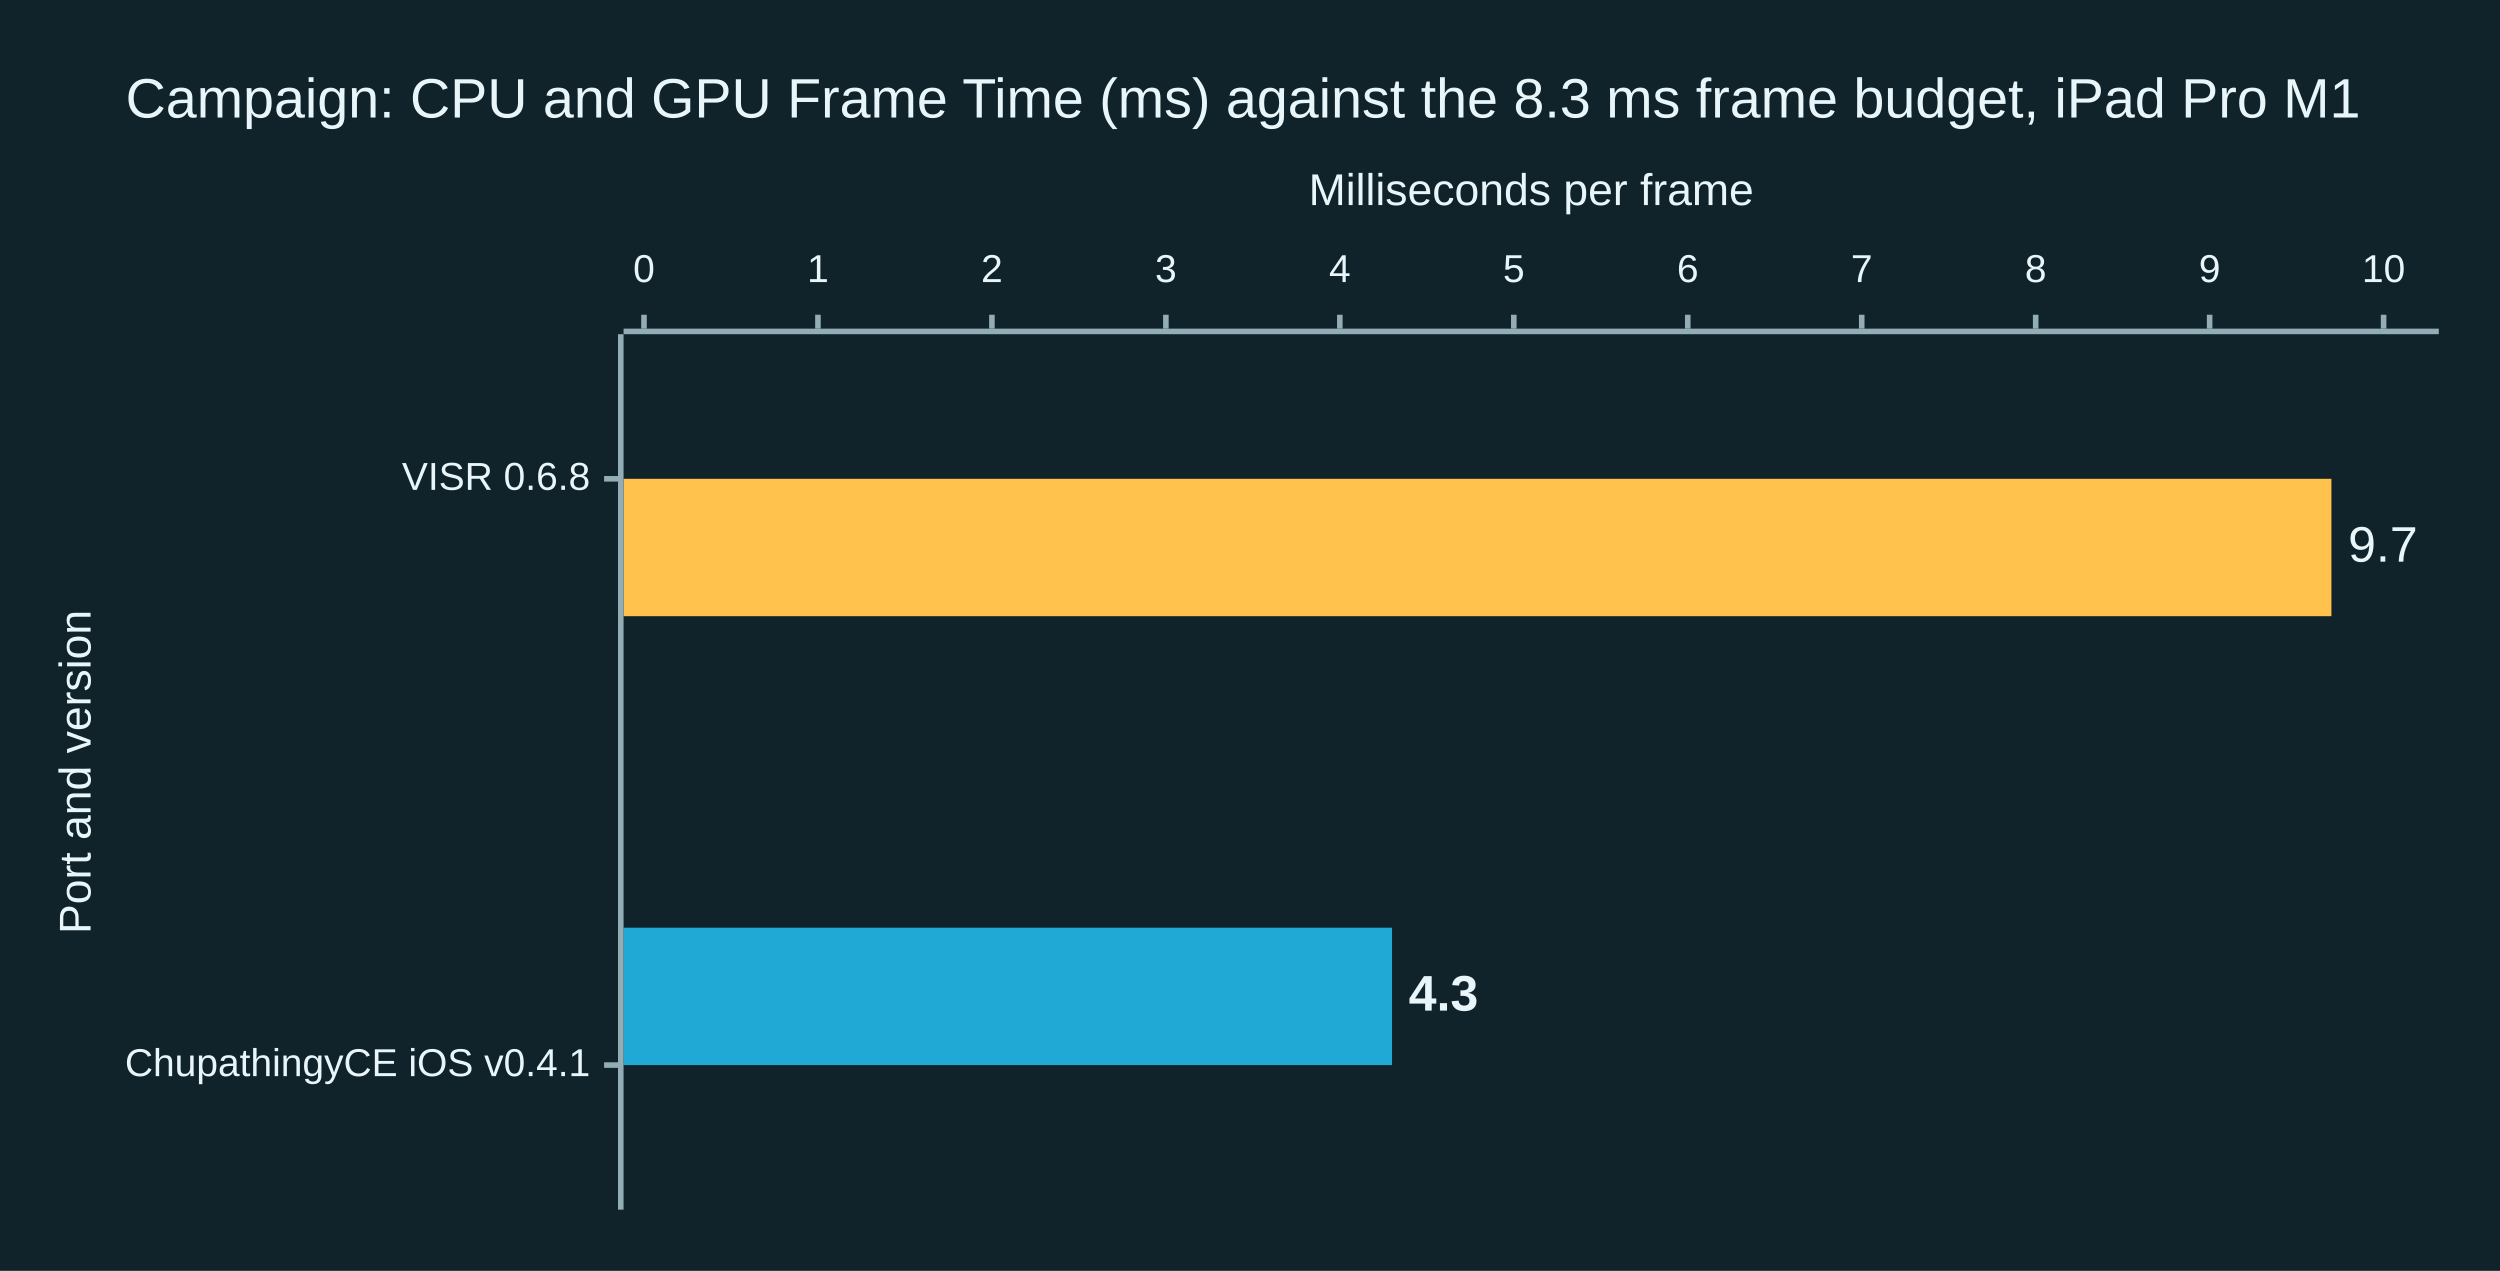
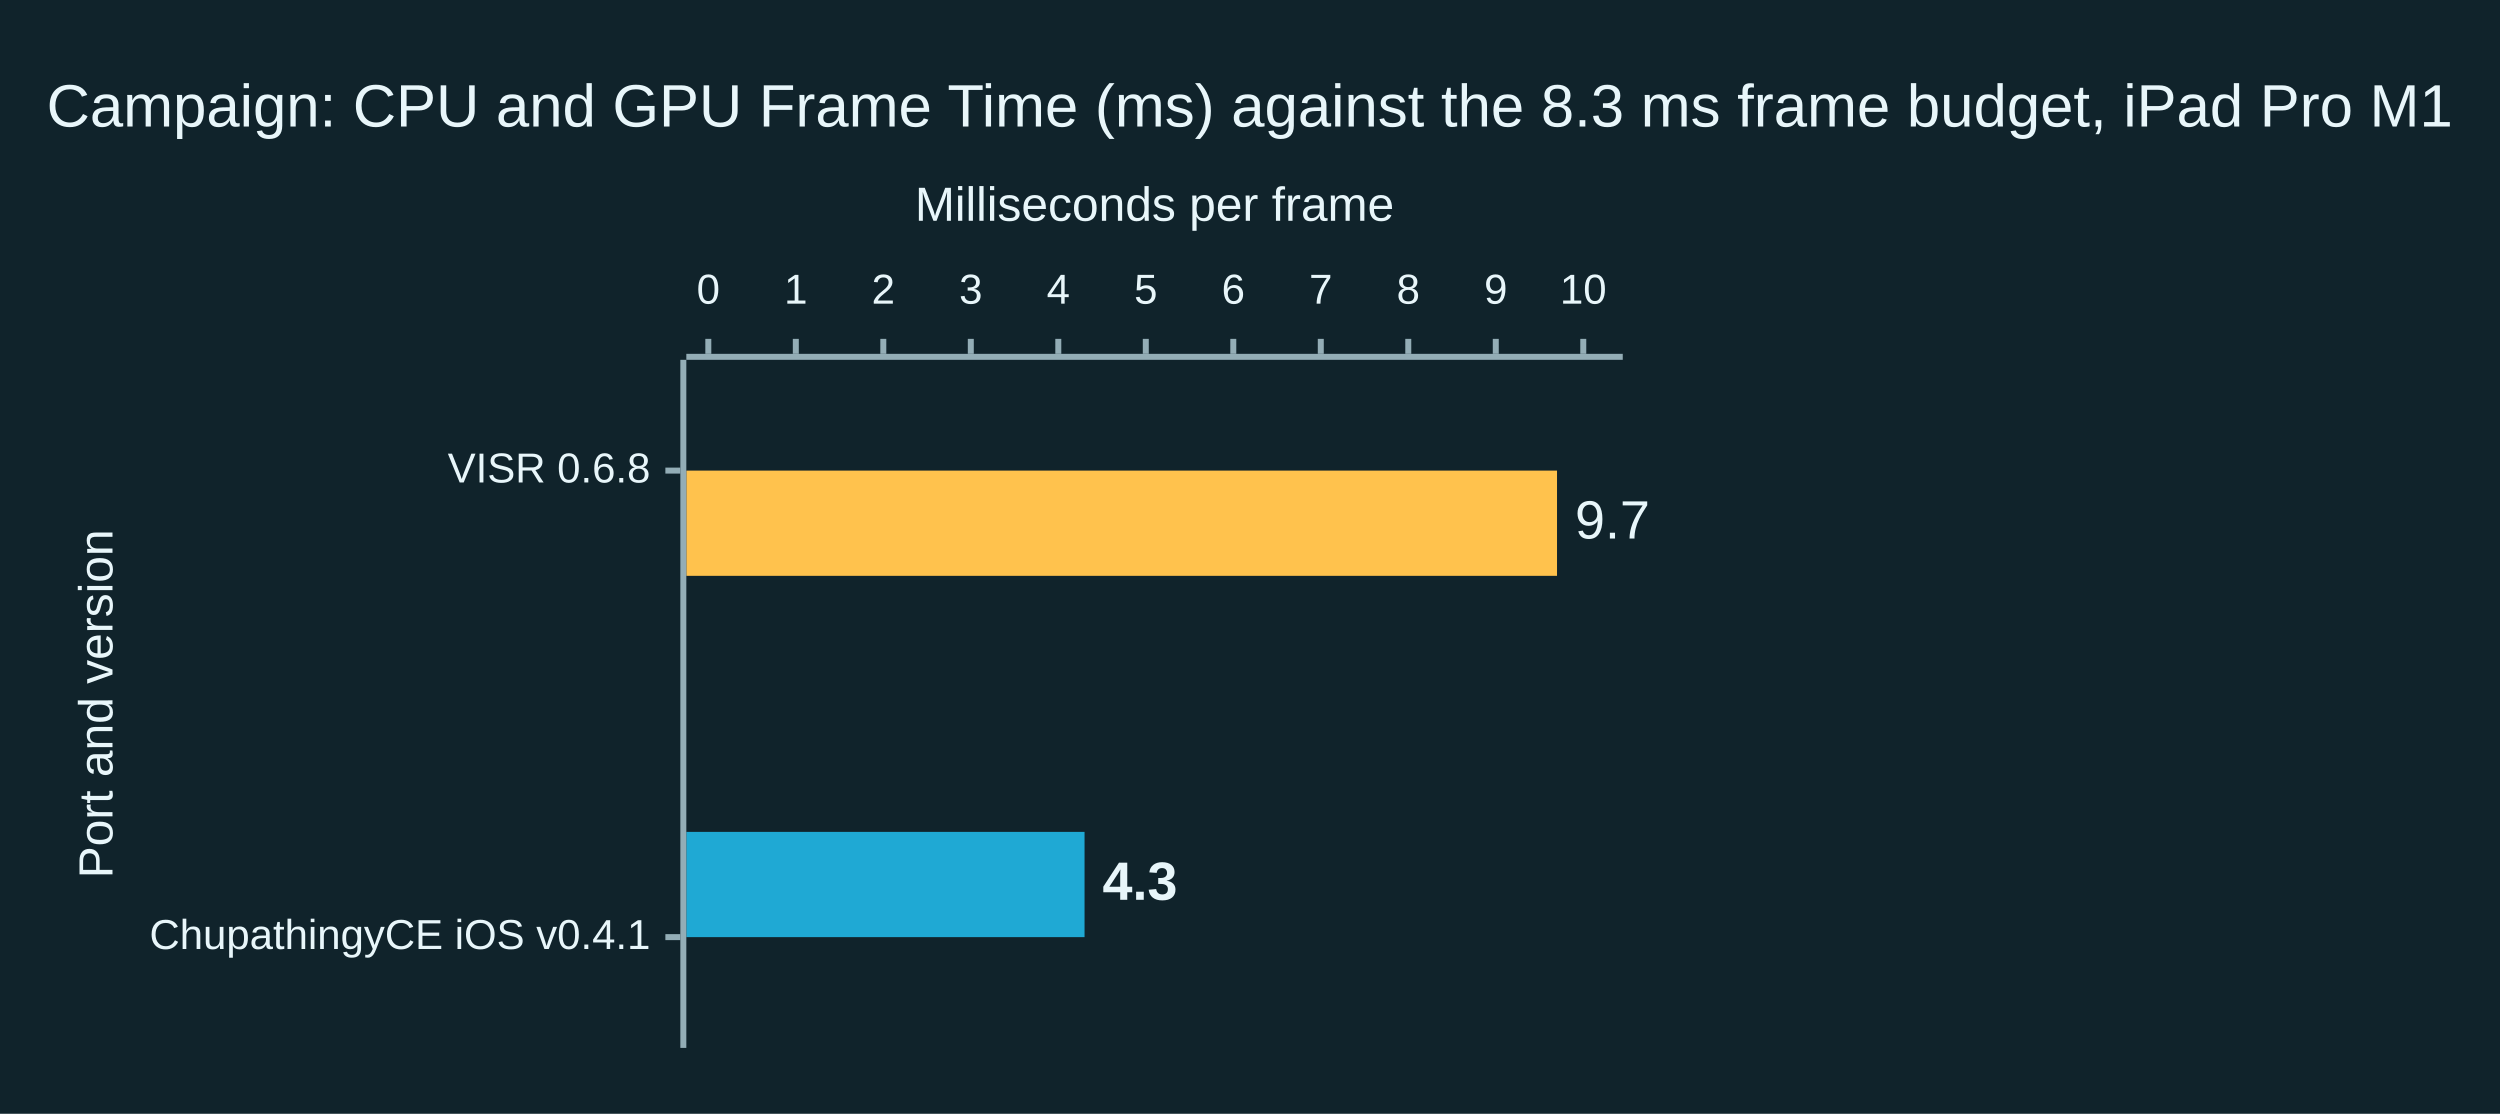
- <svg xmlns="http://www.w3.org/2000/svg" color="#e8f6fa" id="static" width="100%" style="max-width: 899px;" viewBox="-17 -15 899 457" role="graphics-document document" aria-roledescription="xychart">
+ <svg xmlns="http://www.w3.org/2000/svg" color="#e8f6fa" id="static" width="100%" style="max-width: 835px;" viewBox="-22 -15 835 372" role="graphics-document document" aria-roledescription="xychart">
  <style>#static{font-family:"trebuchet ms",verdana,arial,sans-serif;font-size:16px;fill:#333;}@keyframes edge-animation-frame{from{stroke-dashoffset:0;}}@keyframes dash{to{stroke-dashoffset:0;}}#static .edge-animation-slow{stroke-dasharray:9,5!important;stroke-dashoffset:900;animation:dash 50s linear infinite;stroke-linecap:round;}#static .edge-animation-fast{stroke-dasharray:9,5!important;stroke-dashoffset:900;animation:dash 20s linear infinite;stroke-linecap:round;}#static .error-icon{fill:hsl(220.588, 100%, 98.333%);}#static .error-text{fill:rgb(8.5, 5.75, 0);stroke:rgb(8.5, 5.75, 0);}#static .edge-thickness-normal{stroke-width:1px;}#static .edge-thickness-thick{stroke-width:3.5px;}#static .edge-pattern-solid{stroke-dasharray:0;}#static .edge-thickness-invisible{stroke-width:0;fill:none;}#static .edge-pattern-dashed{stroke-dasharray:3;}#static .edge-pattern-dotted{stroke-dasharray:2;}#static .marker{fill:#0b0b0b;stroke:#0b0b0b;}#static .marker.cross{stroke:#0b0b0b;}#static svg{font-family:"trebuchet ms",verdana,arial,sans-serif;font-size:16px;}#static p{margin:0;}#static :root{--mermaid-font-family:"trebuchet ms",verdana,arial,sans-serif;}</style>
  <g />
  <g class="main">
-     <rect width="899" height="457" class="background" fill="#10232b" x="-17" y="-15" />
+     <rect width="835" height="372" class="background" fill="#10232b" x="-22" y="-15" />
    <g class="chart-title">
-       <text x="0" y="0" fill="#e8f6fa" font-size="20" dominant-baseline="middle" text-anchor="middle" transform="translate(430, 21.58984) rotate(0)">Campaign: CPU and GPU Frame Time (ms) against the 8.3 ms frame budget, iPad Pro M1</text>
+       <text x="0" y="0" fill="#e8f6fa" font-size="20" dominant-baseline="middle" text-anchor="middle" transform="translate(395.4062, 21.58984) rotate(0)">Campaign: CPU and GPU Frame Time (ms) against the 8.3 ms frame budget, iPad Pro M1</text>
    </g>
    <g class="plot">
      <g class="bar-plot-0">
-         <rect x="207.234" y="107.78" width="7.344" height="49.4" fill="#1fa9d4" stroke="#1fa9d4" stroke-width="0" display="none" />
-         <rect x="207.234" y="318.6" width="276.337" height="49.4" fill="#1fa9d4" stroke="#1fa9d4" stroke-width="0" />
+         <rect x="207.234" y="107.03" width="7.344" height="35.15" fill="#1fa9d4" stroke="#1fa9d4" stroke-width="0" display="none" />
+         <rect x="207.234" y="262.85" width="133.004" height="35.15" fill="#1fa9d4" stroke="#1fa9d4" stroke-width="0" />
      </g>
      <g class="bar-plot-1">
-         <rect x="207.234" y="157.18" width="614.144" height="49.4" fill="#ffc24d" stroke="#ffc24d" stroke-width="0" />
-         <rect x="207.234" y="368" width="7.344" height="49.4" fill="#ffc24d" stroke="#ffc24d" stroke-width="0" display="none" />
+         <rect x="207.234" y="142.18" width="290.81" height="35.15" fill="#ffc24d" stroke="#ffc24d" stroke-width="0" />
+         <rect x="207.234" y="298" width="7.344" height="35.15" fill="#ffc24d" stroke="#ffc24d" stroke-width="0" display="none" />
      </g>
-       <text x="489.572" y="343.3" dominant-baseline="middle" fill="currentColor" font-size="18" font-weight="600" class="bar-value">4.3</text>
-       <text x="827.378" y="181.88" dominant-baseline="middle" fill="currentColor" font-size="18" font-weight="400" class="bar-value">9.7</text>
+       <text x="346.239" y="280.425" dominant-baseline="middle" fill="currentColor" font-size="18" font-weight="600" class="bar-value">4.3</text>
+       <text x="504.045" y="159.755" dominant-baseline="middle" fill="currentColor" font-size="18" font-weight="400" class="bar-value">9.7</text>
    </g>
    <g class="left-axis">
      <g class="axisl-line">
-         <path d="M 206.234,105.18 L 206.234,420" fill="none" stroke="#93adb6" stroke-width="2" />
+         <path d="M 206.234,105.18 L 206.234,335" fill="none" stroke="#93adb6" stroke-width="2" />
      </g>
      <g class="label">
-         <text x="0" y="0" fill="#e8f6fa" font-size="14" dominant-baseline="middle" text-anchor="end" transform="translate(195.2344, 157.1797) rotate(0)">VISR 0.6.8</text>
-         <text x="0" y="0" fill="#e8f6fa" font-size="14" dominant-baseline="middle" text-anchor="end" transform="translate(195.2344, 368) rotate(0)">ChupathingyCE iOS v0.4.1</text>
+         <text x="0" y="0" fill="#e8f6fa" font-size="14" dominant-baseline="middle" text-anchor="end" transform="translate(195.2344, 142.1797) rotate(0)">VISR 0.6.8</text>
+         <text x="0" y="0" fill="#e8f6fa" font-size="14" dominant-baseline="middle" text-anchor="end" transform="translate(195.2344, 298) rotate(0)">ChupathingyCE iOS v0.4.1</text>
      </g>
      <g class="ticks">
-         <path d="M 205.234,157.18 L 200.234,157.18" fill="none" stroke="#93adb6" stroke-width="2" />
-         <path d="M 205.234,368 L 200.234,368" fill="none" stroke="#93adb6" stroke-width="2" />
+         <path d="M 205.234,142.18 L 200.234,142.18" fill="none" stroke="#93adb6" stroke-width="2" />
+         <path d="M 205.234,298 L 200.234,298" fill="none" stroke="#93adb6" stroke-width="2" />
      </g>
      <g class="title">
-         <text x="0" y="0" fill="#e8f6fa" font-size="16" dominant-baseline="text-before-edge" text-anchor="middle" transform="translate(5, 262.5898) rotate(270)">Port and version</text>
+         <text x="0" y="0" fill="#e8f6fa" font-size="16" dominant-baseline="text-before-edge" text-anchor="middle" transform="translate(5, 220.0898) rotate(270)">Port and version</text>
      </g>
    </g>
    <g class="top-axis">
      <g class="axis-line">
-         <path d="M 207.234,104.18 L 860,104.18" fill="none" stroke="#93adb6" stroke-width="2" />
+         <path d="M 207.234,104.18 L 520,104.18" fill="none" stroke="#93adb6" stroke-width="2" />
      </g>
      <g class="label">
        <text x="0" y="0" fill="#e8f6fa" font-size="14" dominant-baseline="text-before-edge" text-anchor="middle" transform="translate(214.5781, 77.17969) rotate(0)">0</text>
-         <text x="0" y="0" fill="#e8f6fa" font-size="14" dominant-baseline="text-before-edge" text-anchor="middle" transform="translate(277.1348, 77.17969) rotate(0)">1</text>
-         <text x="0" y="0" fill="#e8f6fa" font-size="14" dominant-baseline="text-before-edge" text-anchor="middle" transform="translate(339.6915, 77.17969) rotate(0)">2</text>
-         <text x="0" y="0" fill="#e8f6fa" font-size="14" dominant-baseline="text-before-edge" text-anchor="middle" transform="translate(402.2482, 77.17969) rotate(0)">3</text>
-         <text x="0" y="0" fill="#e8f6fa" font-size="14" dominant-baseline="text-before-edge" text-anchor="middle" transform="translate(464.8048, 77.17969) rotate(0)">4</text>
-         <text x="0" y="0" fill="#e8f6fa" font-size="14" dominant-baseline="text-before-edge" text-anchor="middle" transform="translate(527.3615, 77.17969) rotate(0)">5</text>
-         <text x="0" y="0" fill="#e8f6fa" font-size="14" dominant-baseline="text-before-edge" text-anchor="middle" transform="translate(589.9182, 77.17969) rotate(0)">6</text>
-         <text x="0" y="0" fill="#e8f6fa" font-size="14" dominant-baseline="text-before-edge" text-anchor="middle" transform="translate(652.4749, 77.17969) rotate(0)">7</text>
-         <text x="0" y="0" fill="#e8f6fa" font-size="14" dominant-baseline="text-before-edge" text-anchor="middle" transform="translate(715.0316, 77.17969) rotate(0)">8</text>
-         <text x="0" y="0" fill="#e8f6fa" font-size="14" dominant-baseline="text-before-edge" text-anchor="middle" transform="translate(777.5882, 77.17969) rotate(0)">9</text>
-         <text x="0" y="0" fill="#e8f6fa" font-size="14" dominant-baseline="text-before-edge" text-anchor="middle" transform="translate(840.1449, 77.17969) rotate(0)">10</text>
+         <text x="0" y="0" fill="#e8f6fa" font-size="14" dominant-baseline="text-before-edge" text-anchor="middle" transform="translate(243.8015, 77.17969) rotate(0)">1</text>
+         <text x="0" y="0" fill="#e8f6fa" font-size="14" dominant-baseline="text-before-edge" text-anchor="middle" transform="translate(273.0248, 77.17969) rotate(0)">2</text>
+         <text x="0" y="0" fill="#e8f6fa" font-size="14" dominant-baseline="text-before-edge" text-anchor="middle" transform="translate(302.2482, 77.17969) rotate(0)">3</text>
+         <text x="0" y="0" fill="#e8f6fa" font-size="14" dominant-baseline="text-before-edge" text-anchor="middle" transform="translate(331.4715, 77.17969) rotate(0)">4</text>
+         <text x="0" y="0" fill="#e8f6fa" font-size="14" dominant-baseline="text-before-edge" text-anchor="middle" transform="translate(360.6949, 77.17969) rotate(0)">5</text>
+         <text x="0" y="0" fill="#e8f6fa" font-size="14" dominant-baseline="text-before-edge" text-anchor="middle" transform="translate(389.9182, 77.17969) rotate(0)">6</text>
+         <text x="0" y="0" fill="#e8f6fa" font-size="14" dominant-baseline="text-before-edge" text-anchor="middle" transform="translate(419.1415, 77.17969) rotate(0)">7</text>
+         <text x="0" y="0" fill="#e8f6fa" font-size="14" dominant-baseline="text-before-edge" text-anchor="middle" transform="translate(448.3649, 77.17969) rotate(0)">8</text>
+         <text x="0" y="0" fill="#e8f6fa" font-size="14" dominant-baseline="text-before-edge" text-anchor="middle" transform="translate(477.5882, 77.17969) rotate(0)">9</text>
+         <text x="0" y="0" fill="#e8f6fa" font-size="14" dominant-baseline="text-before-edge" text-anchor="middle" transform="translate(506.8116, 77.17969) rotate(0)">10</text>
      </g>
      <g class="ticks">
        <path d="M 214.578,103.18 L 214.578,98.18" fill="none" stroke="#93adb6" stroke-width="2" />
-         <path d="M 277.135,103.18 L 277.135,98.18" fill="none" stroke="#93adb6" stroke-width="2" />
-         <path d="M 339.691,103.18 L 339.691,98.18" fill="none" stroke="#93adb6" stroke-width="2" />
-         <path d="M 402.248,103.18 L 402.248,98.18" fill="none" stroke="#93adb6" stroke-width="2" />
-         <path d="M 464.805,103.18 L 464.805,98.18" fill="none" stroke="#93adb6" stroke-width="2" />
-         <path d="M 527.362,103.18 L 527.362,98.18" fill="none" stroke="#93adb6" stroke-width="2" />
-         <path d="M 589.918,103.18 L 589.918,98.18" fill="none" stroke="#93adb6" stroke-width="2" />
-         <path d="M 652.475,103.18 L 652.475,98.18" fill="none" stroke="#93adb6" stroke-width="2" />
-         <path d="M 715.032,103.18 L 715.032,98.18" fill="none" stroke="#93adb6" stroke-width="2" />
-         <path d="M 777.588,103.18 L 777.588,98.18" fill="none" stroke="#93adb6" stroke-width="2" />
-         <path d="M 840.145,103.18 L 840.145,98.18" fill="none" stroke="#93adb6" stroke-width="2" />
+         <path d="M 243.801,103.18 L 243.801,98.18" fill="none" stroke="#93adb6" stroke-width="2" />
+         <path d="M 273.025,103.18 L 273.025,98.18" fill="none" stroke="#93adb6" stroke-width="2" />
+         <path d="M 302.248,103.18 L 302.248,98.18" fill="none" stroke="#93adb6" stroke-width="2" />
+         <path d="M 331.472,103.18 L 331.472,98.18" fill="none" stroke="#93adb6" stroke-width="2" />
+         <path d="M 360.695,103.18 L 360.695,98.18" fill="none" stroke="#93adb6" stroke-width="2" />
+         <path d="M 389.918,103.18 L 389.918,98.18" fill="none" stroke="#93adb6" stroke-width="2" />
+         <path d="M 419.142,103.18 L 419.142,98.18" fill="none" stroke="#93adb6" stroke-width="2" />
+         <path d="M 448.365,103.18 L 448.365,98.18" fill="none" stroke="#93adb6" stroke-width="2" />
+         <path d="M 477.588,103.18 L 477.588,98.18" fill="none" stroke="#93adb6" stroke-width="2" />
+         <path d="M 506.812,103.18 L 506.812,98.18" fill="none" stroke="#93adb6" stroke-width="2" />
      </g>
      <g class="title">
-         <text x="0" y="0" fill="#e8f6fa" font-size="16" dominant-baseline="text-before-edge" text-anchor="middle" transform="translate(533.6172, 48.17969) rotate(0)">Milliseconds per frame</text>
+         <text x="0" y="0" fill="#e8f6fa" font-size="16" dominant-baseline="text-before-edge" text-anchor="middle" transform="translate(363.6172, 48.17969) rotate(0)">Milliseconds per frame</text>
      </g>
    </g>
  </g>
  <g class="mermaid-tmp-group" />
</svg>
